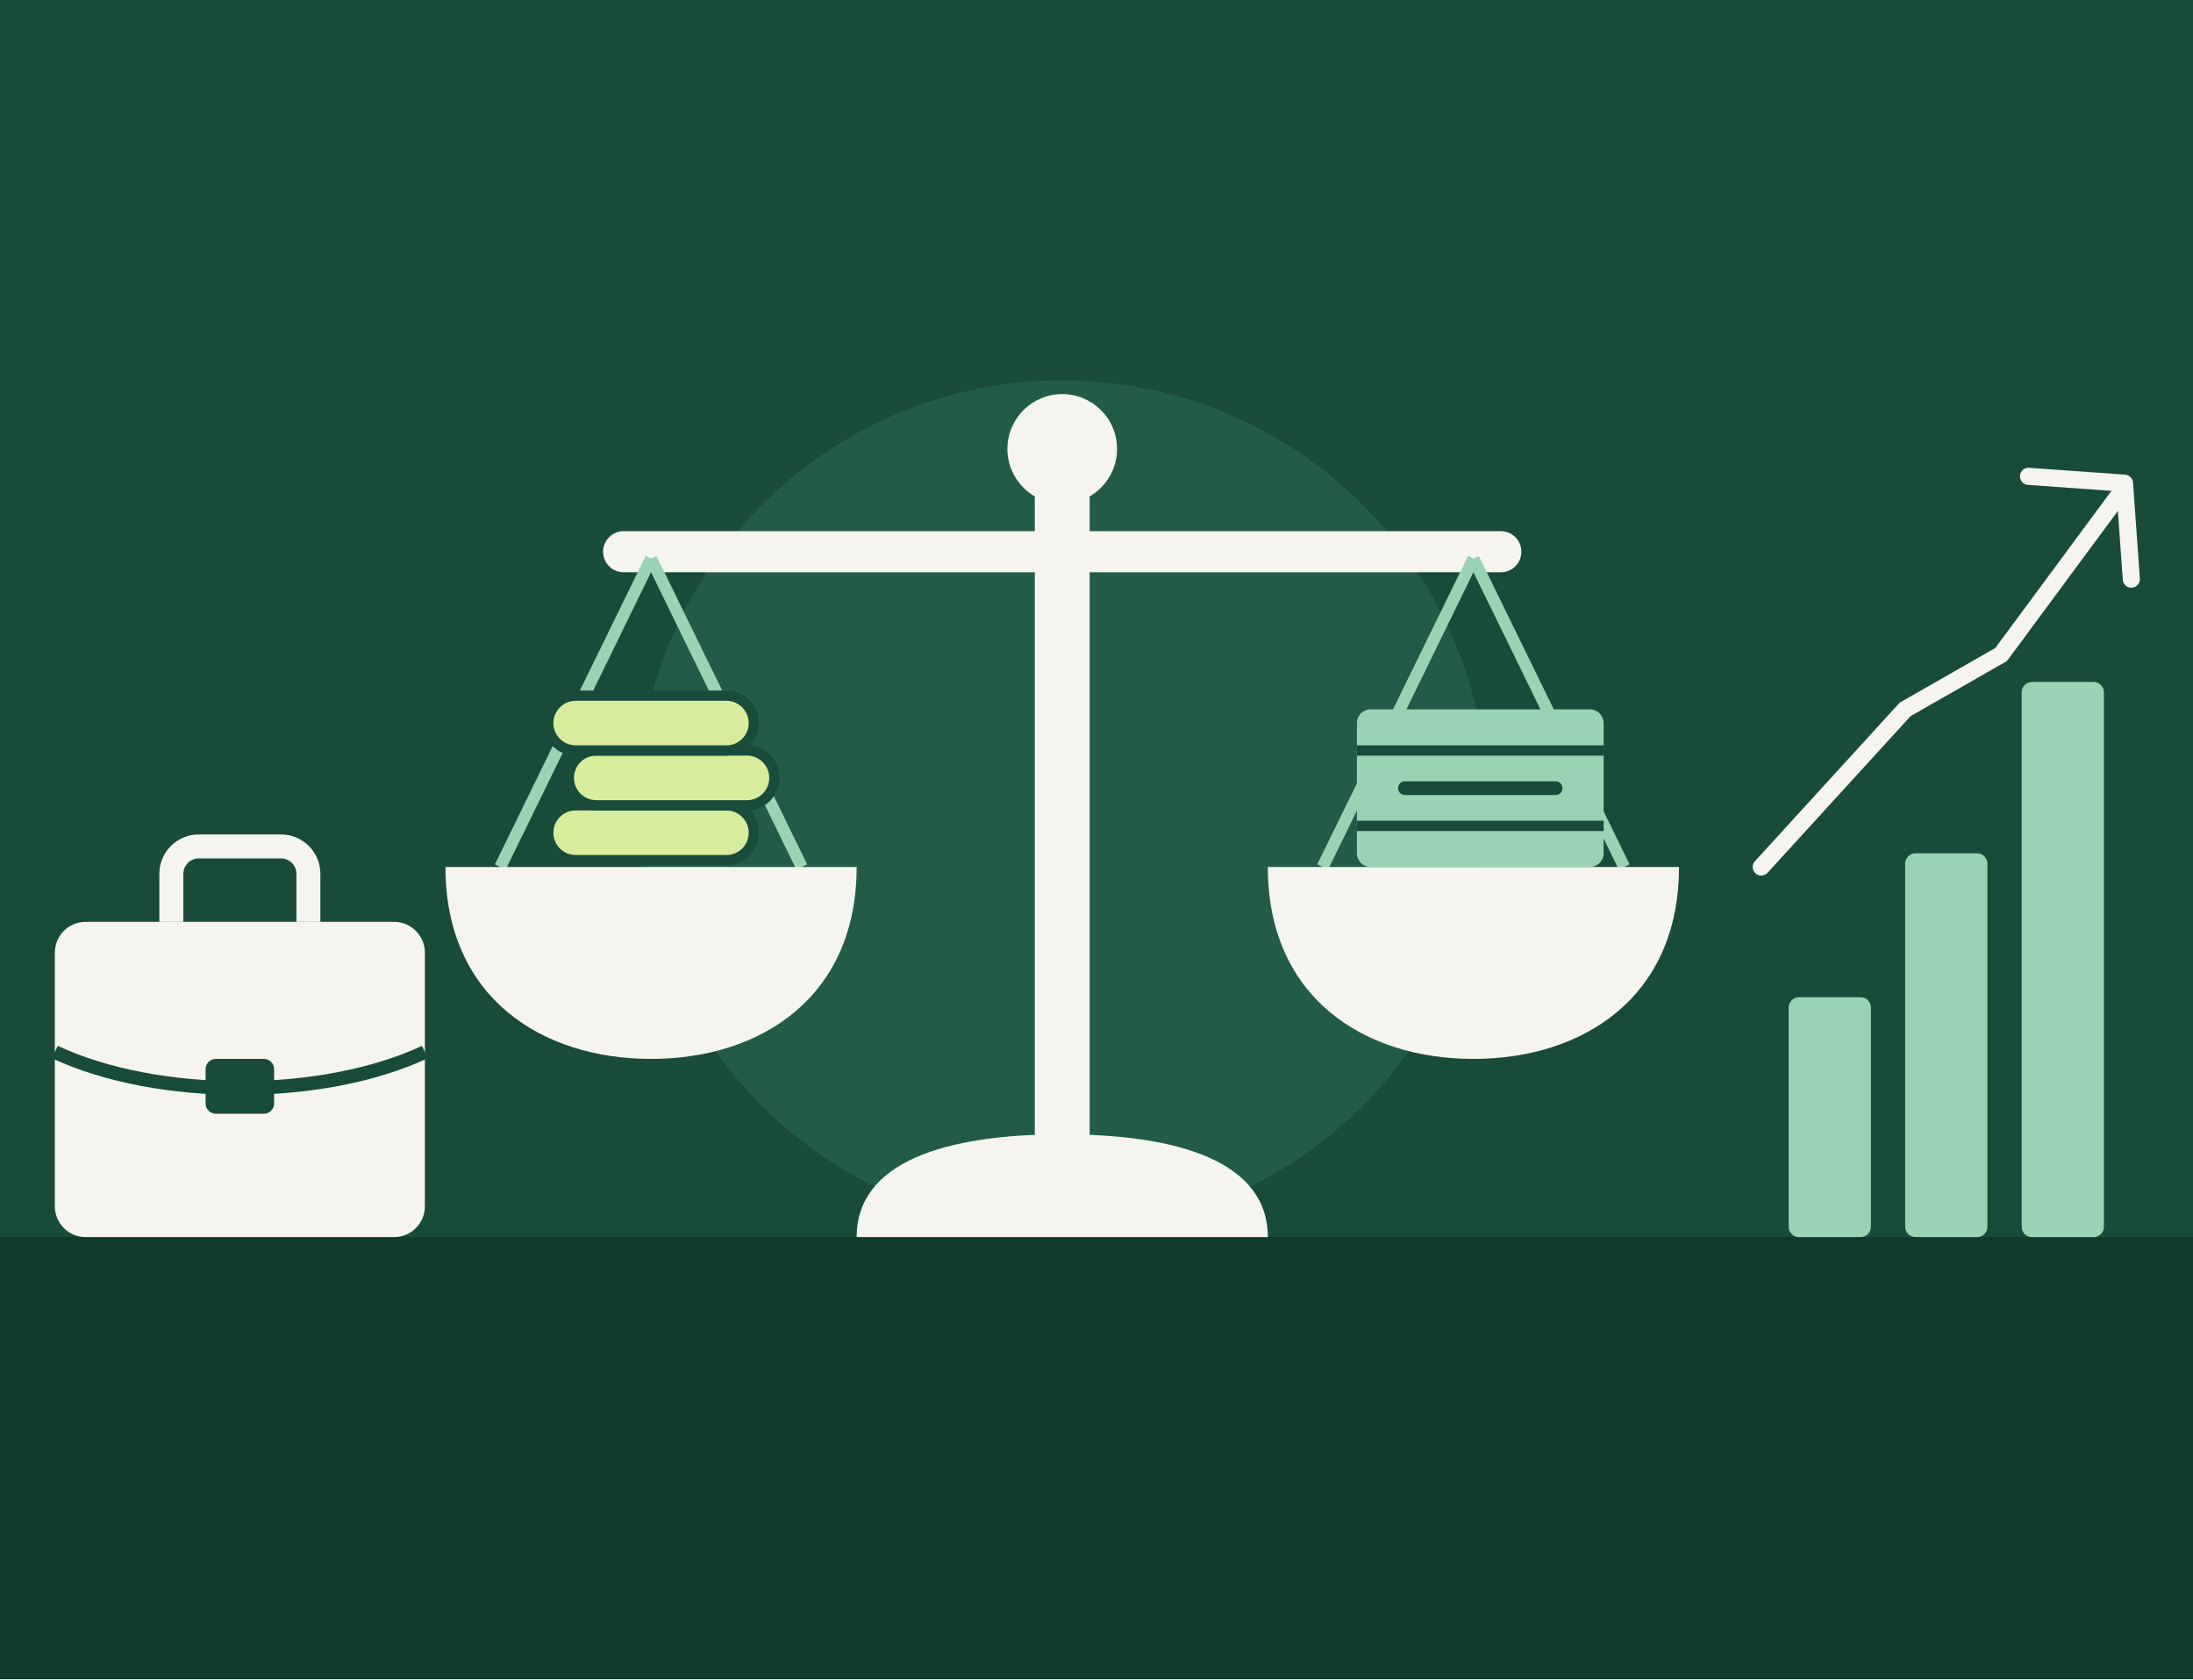
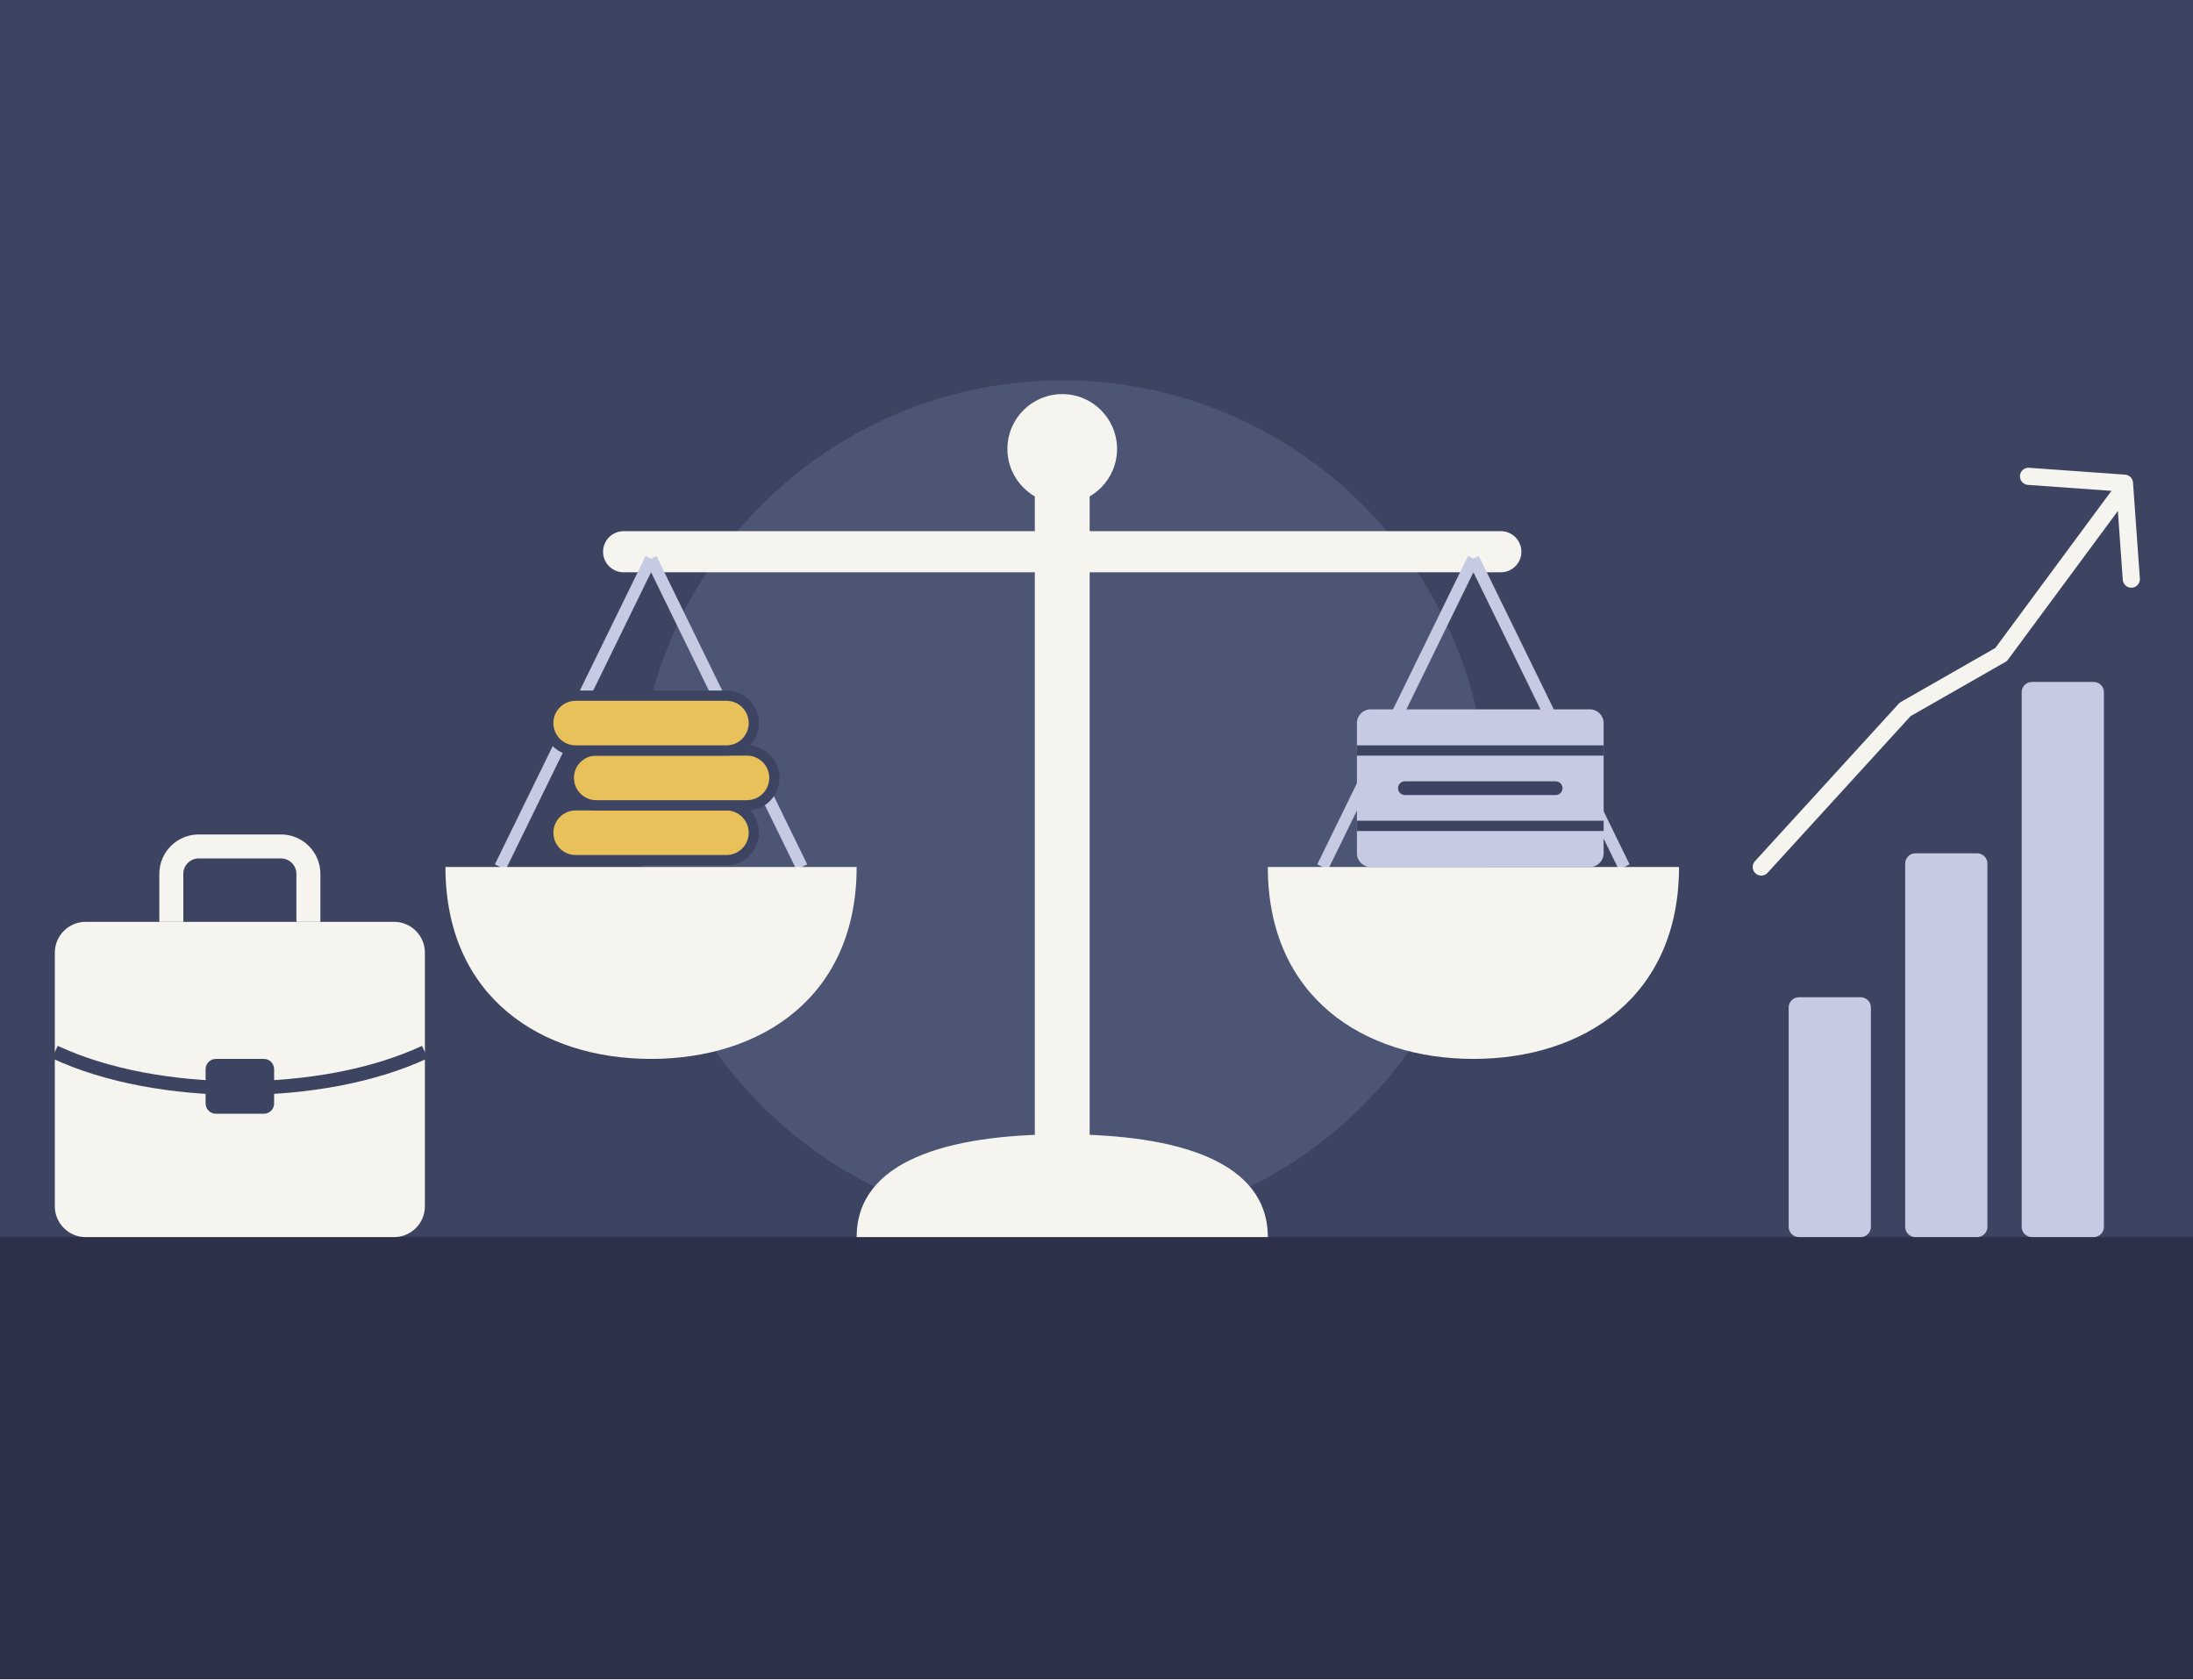
<svg xmlns="http://www.w3.org/2000/svg" viewBox="0 -85 640 490" width="640" height="490">
-   <rect y="-85" width="640" height="490" fill="#184b3a" />
-   <path d="M0 276h640v129H0z" fill="#0f3a2c" />
-   <circle cx="310" cy="150" r="124" fill="#2a6a53" opacity=".55" />
+   <rect y="-85" width="640" height="490" fill="#3d4462" />
+   <path d="M0 276h640v129H0z" fill="#2c3149" />
+   <circle cx="310" cy="150" r="124" fill="#5a6285" opacity=".55" />
  <rect x="302" y="56" width="16" height="204" fill="#f6f4ee" />
  <path d="M250 276c0-22 26-30 60-30s60 8 60 30z" fill="#f6f4ee" />
  <circle cx="310" cy="46" r="16" fill="#f6f4ee" />
  <rect x="176" y="70" width="268" height="12" rx="6" fill="#f6f4ee" />
-   <g fill="none" stroke="#9ad3b4" stroke-width="3.5">
+   <g fill="none" stroke="#c6cbe3" stroke-width="3.5">
    <path d="M190 78l-44 90M190 78l44 90" />
    <path d="M430 78l-44 90M430 78l44 90" />
  </g>
  <path d="M130 168h120c0 38-28 56-60 56s-60-18-60-56z" fill="#f6f4ee" />
  <path d="M370 168h120c0 38-28 56-60 56s-60-18-60-56z" fill="#f6f4ee" />
-   <g fill="#d8ed9b" stroke="#184b3a" stroke-width="3">
+   <g fill="#e8c15a" stroke="#3d4462" stroke-width="3">
    <rect x="160" y="150" width="60" height="16" rx="8" />
    <rect x="166" y="134" width="60" height="16" rx="8" />
    <rect x="160" y="118" width="60" height="16" rx="8" />
  </g>
  <g>
-     <rect x="396" y="122" width="72" height="46" rx="4" fill="#9ad3b4" />
-     <path d="M396 134h72M396 156h72" stroke="#184b3a" stroke-width="3" />
-     <path d="M410 145h44" stroke="#184b3a" stroke-width="4" stroke-linecap="round" />
+     <rect x="396" y="122" width="72" height="46" rx="4" fill="#c6cbe3" />
+     <path d="M396 134h72M396 156h72" stroke="#3d4462" stroke-width="3" />
+     <path d="M410 145h44" stroke="#3d4462" stroke-width="4" stroke-linecap="round" />
  </g>
-   <g fill="#9ad3b4">
+   <g fill="#c6cbe3">
    <rect x="522" y="206" width="24" height="70" rx="3" />
    <rect x="556" y="164" width="24" height="112" rx="3" />
    <rect x="590" y="114" width="24" height="162" rx="3" />
  </g>
  <path d="M514 168l42-46 28-16 34-46" fill="none" stroke="#f6f4ee" stroke-width="5" stroke-linecap="round" stroke-linejoin="round" />
  <path d="M592 54l28 2 2 28" fill="none" stroke="#f6f4ee" stroke-width="5" stroke-linecap="round" stroke-linejoin="round" />
  <g transform="translate(70 228)">
    <path d="M-20-44v-14a8 8 0 0 1 8-8h24a8 8 0 0 1 8 8v14" fill="none" stroke="#f6f4ee" stroke-width="7" />
    <rect x="-54" y="-44" width="108" height="92" rx="9" fill="#f6f4ee" />
-     <path d="M-54-6c30 14 78 14 108 0" fill="none" stroke="#184b3a" stroke-width="4" />
-     <rect x="-10" y="-4" width="20" height="16" rx="3" fill="#184b3a" />
+     <path d="M-54-6c30 14 78 14 108 0" fill="none" stroke="#3d4462" stroke-width="4" />
+     <rect x="-10" y="-4" width="20" height="16" rx="3" fill="#3d4462" />
  </g>
</svg>
